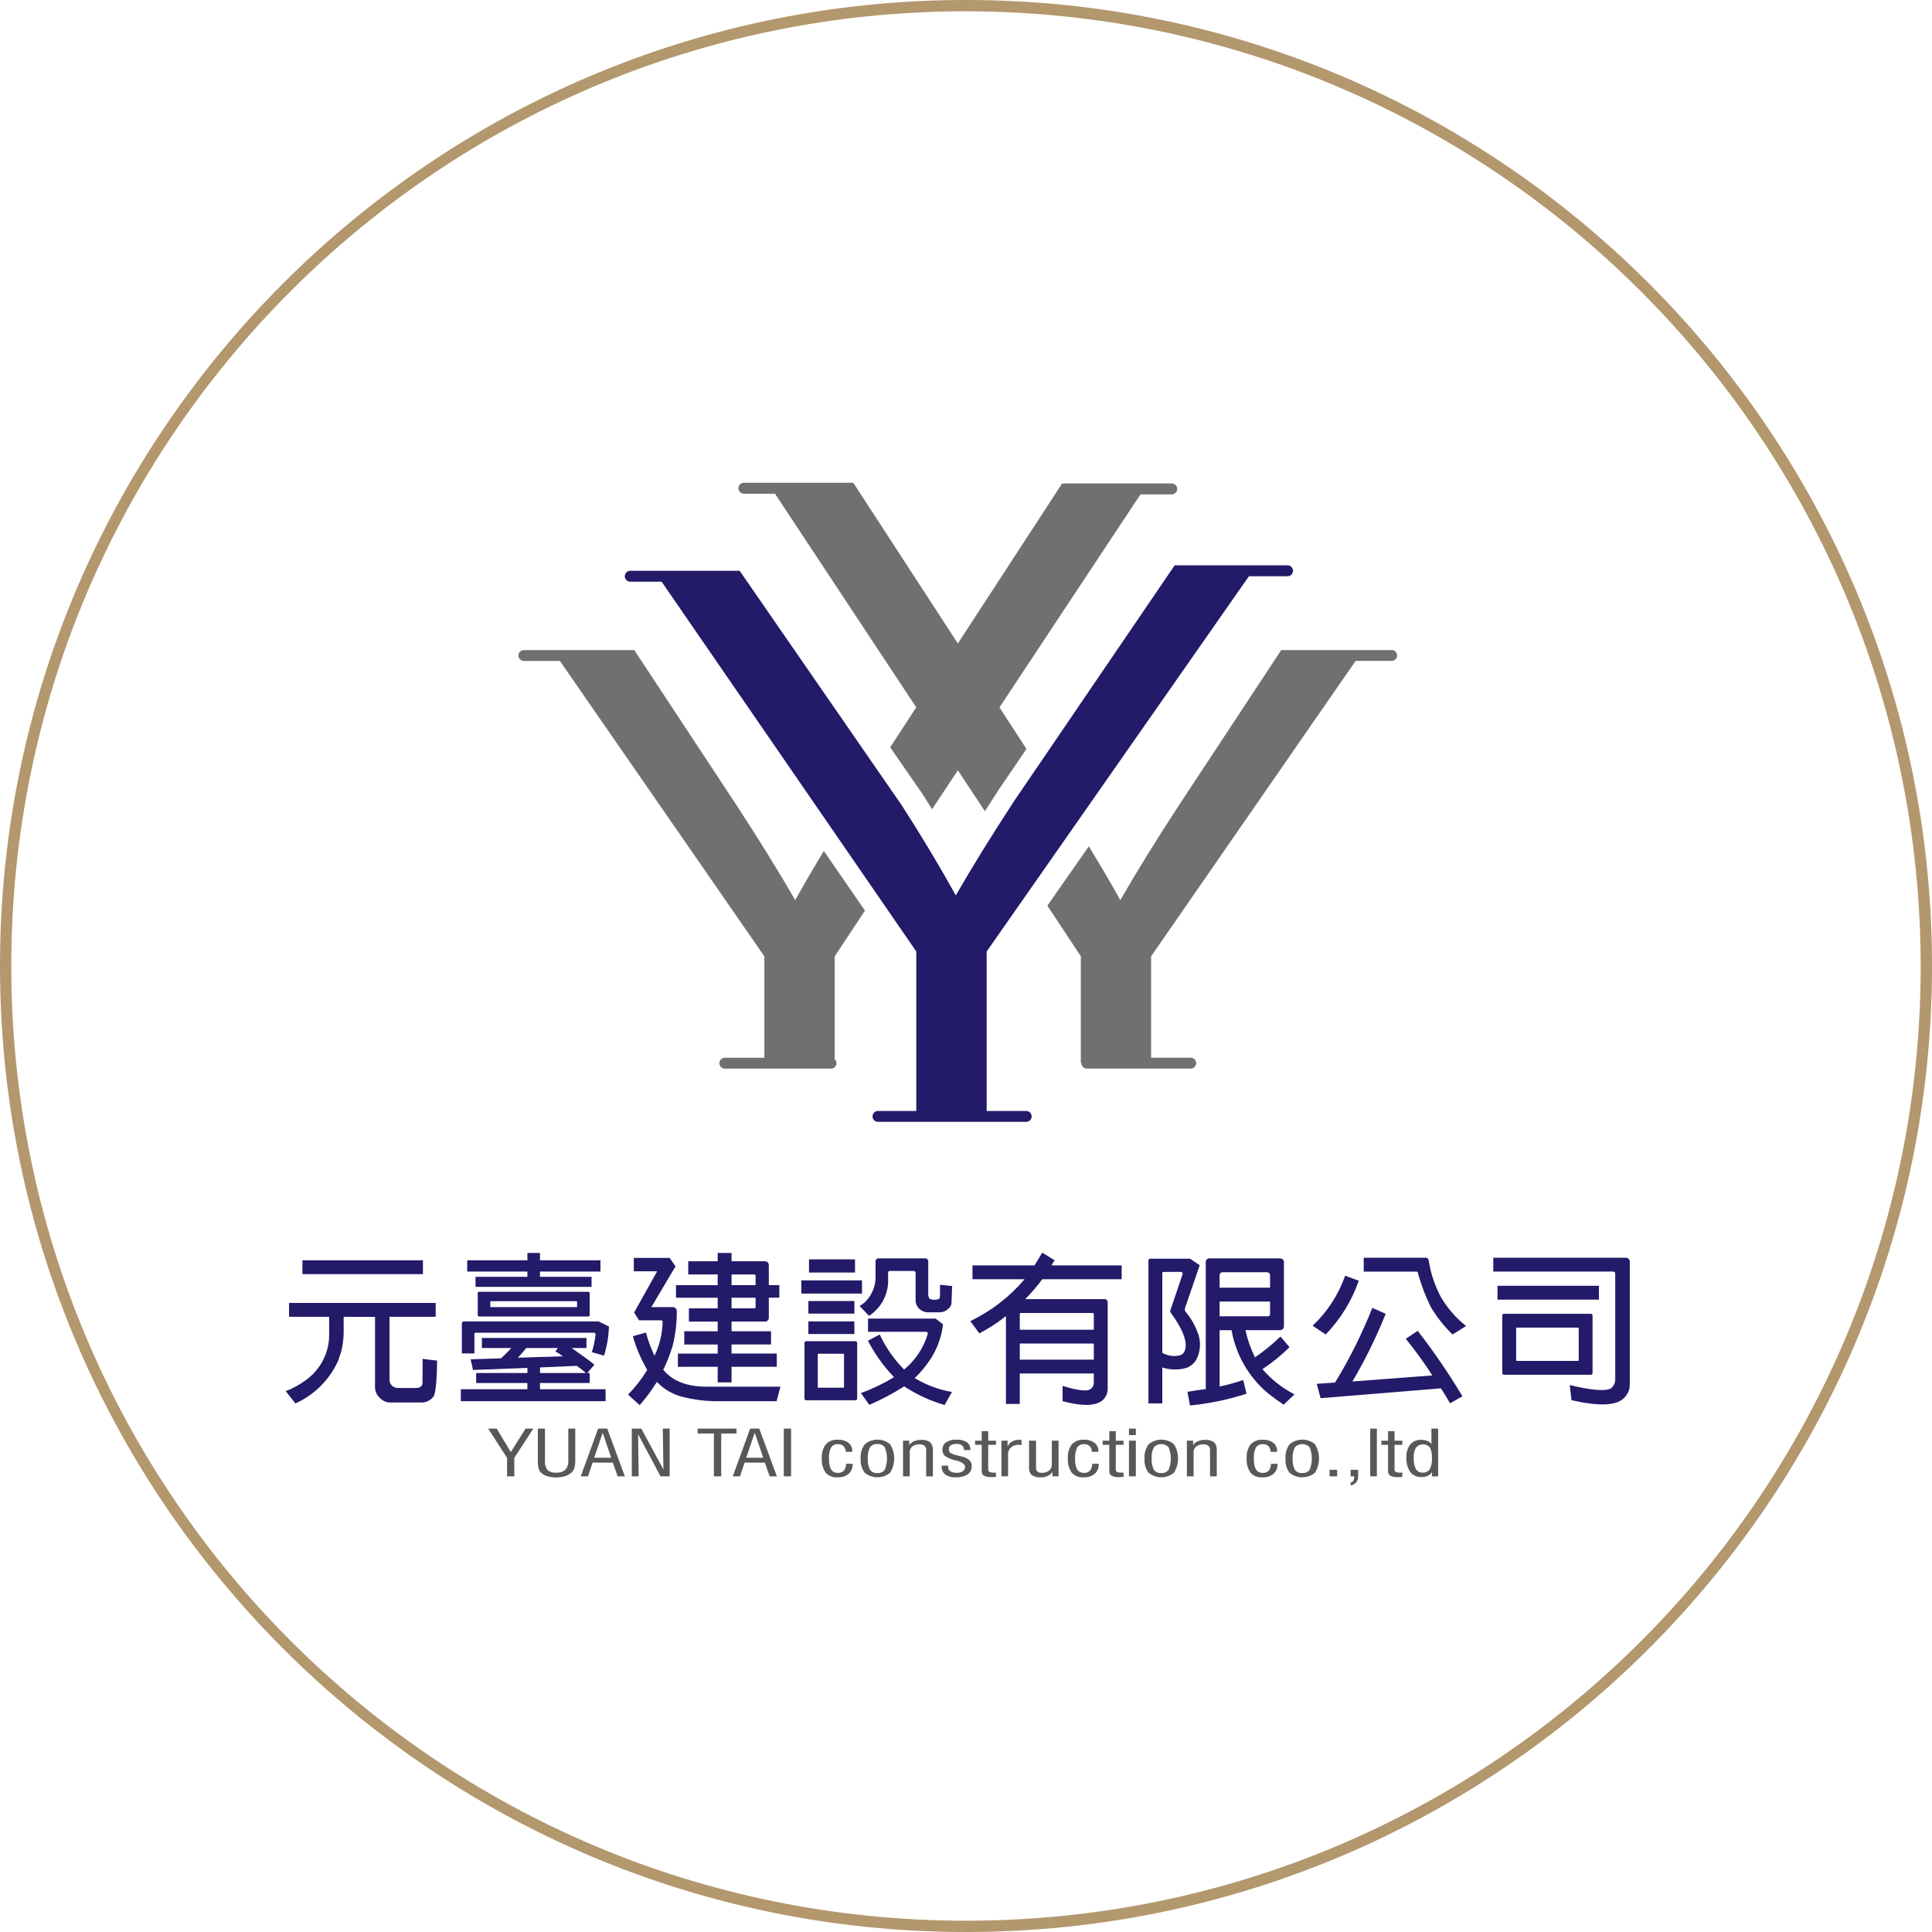
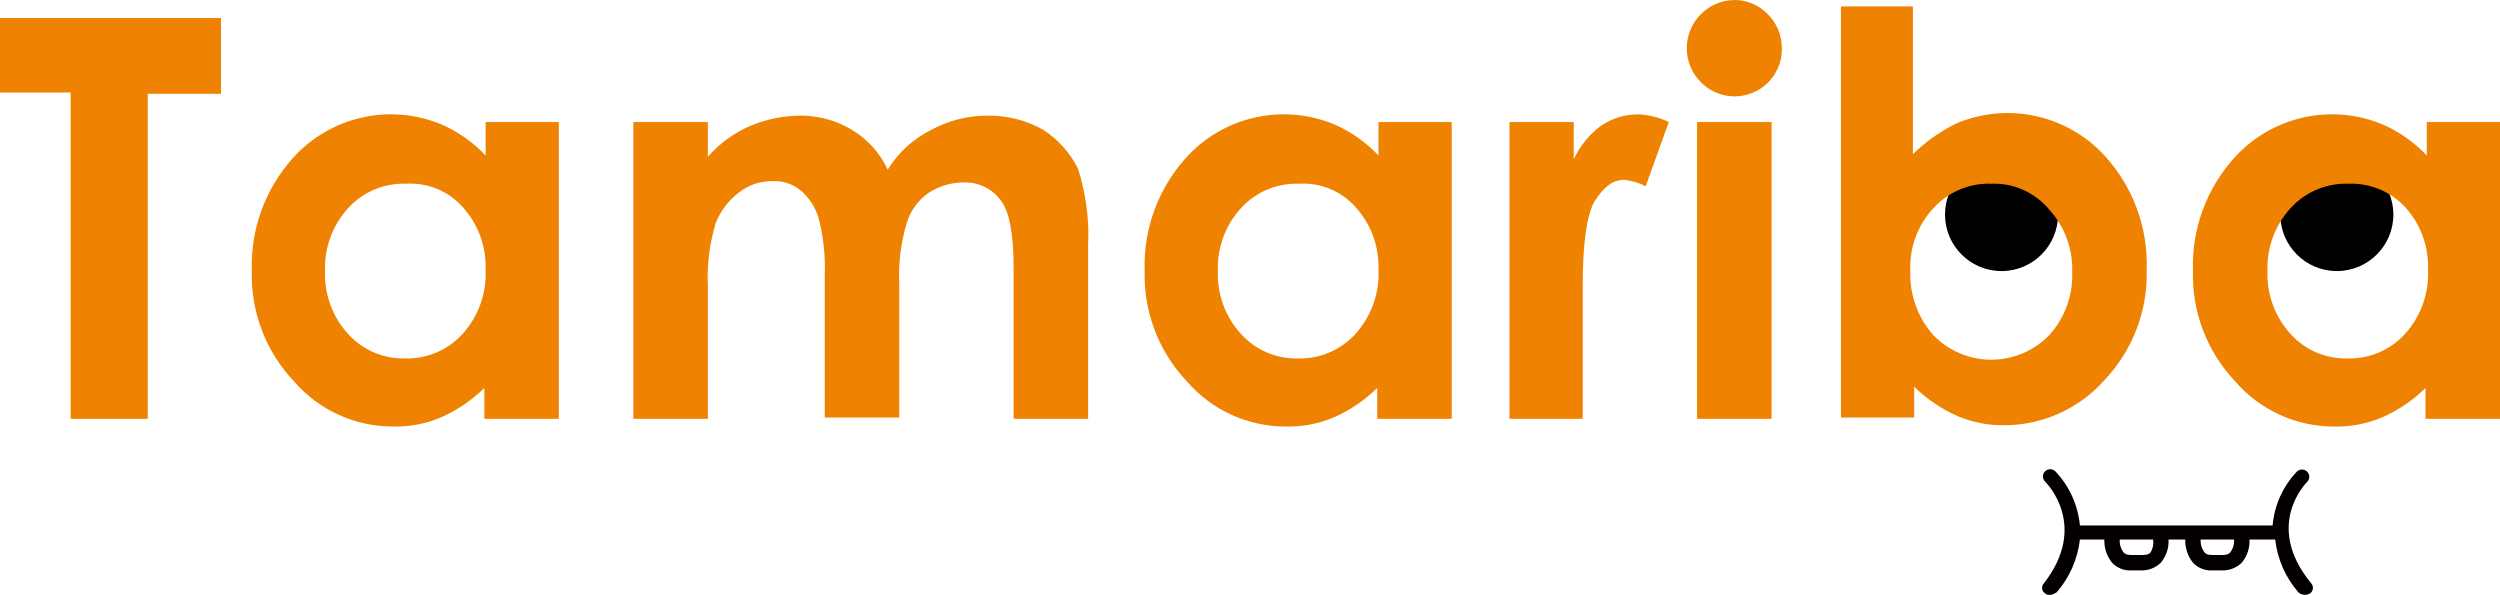
- <svg xmlns="http://www.w3.org/2000/svg" width="261.598" height="261.599" viewBox="0 0 261.598 261.599">
-   <g id="logo" transform="translate(-387.735 -57.084)">
-     <path id="Path_5493" data-name="Path 5493" d="M518.534,7199.633c-72.122,0-130.8-58.677-130.8-130.8s58.677-130.8,130.8-130.8,130.8,58.677,130.8,130.8S590.656,7199.633,518.534,7199.633Zm0-260.07a129.271,129.271,0,1,0,129.27,129.27A129.416,129.416,0,0,0,518.534,6939.563Z" transform="translate(0 -6880.95)" fill="#b3976d" />
-     <g id="Group_366" data-name="Group 366" transform="translate(0 -6880.95)">
-       <g id="Group_164" data-name="Group 164">
-         <path id="Path_1725" data-name="Path 1725" d="M488.46,7004.882h4.212l19.124,28.929-3.526,5.411,4.362,6.314c.446.69.871,1.38,1.307,2.07l3.491-5.274,3.662,5.54c.611-.955,1.211-1.9,1.858-2.893l.034-.045,3.739-5.49-3.659-5.624,19.095-28.847h4.207a.74.74,0,1,0,0-1.479H531.551l-14.12,21.669-14.156-21.757H488.46a.738.738,0,1,0,0,1.476Z" fill="#717071" />
-         <path id="Path_1726" data-name="Path 1726" d="M576.169,7026.057h-14.95L547.283,7047.2q-4.614,7.065-7.853,12.711c-1.349-2.426-2.785-4.853-4.264-7.281l-5.616,8.034,4.533,6.857v14.465h.069a.735.735,0,0,0,.741.736h14.069a.736.736,0,1,0,0-1.472H543.6v-13.729l27.691-40h4.876a.735.735,0,1,0,0-1.471Z" fill="#717071" />
-         <path id="Path_1727" data-name="Path 1727" d="M504.85,7061.336l-5.564-8.079c-1.343,2.22-2.644,4.439-3.878,6.657q-3.244-5.64-7.852-12.711l-13.937-21.146H458.672a.735.735,0,1,0,0,1.471h4.873l27.688,40v13.729h-5.355a.736.736,0,1,0,0,1.472h14.383a.735.735,0,0,0,.739-.736.727.727,0,0,0-.245-.54v-13.925Z" fill="#717071" />
-         <path id="Path_1728" data-name="Path 1728" d="M526.685,7088.463h-5.352v-21.591l35.512-50.814H562.1a.739.739,0,0,0,0-1.477H546.788l-21.778,31.978q-4.616,7.071-7.855,12.711-3.381-6.087-7.309-12.174l-21.958-31.773H473.074a.739.739,0,1,0,0,1.478h4.249l34.482,50.071v21.591h-5.187a.738.738,0,1,0,0,1.476h20.067a.738.738,0,1,0,0-1.476Z" fill="#231a69" />
-       </g>
-       <g id="Group_165" data-name="Group 165">
-         <path id="Path_1729" data-name="Path 1729" d="M456.393,7137.935v-2.5l-2.552-3.962h1.15l1.907,3.182,2-3.182h1.049l-2.574,3.962v2.5Z" fill="#595757" />
-         <path id="Path_1730" data-name="Path 1730" d="M460.561,7131.472h.964v4.348a1.8,1.8,0,0,0,.345,1.261,1.6,1.6,0,0,0,1.175.355,1.714,1.714,0,0,0,1.24-.39,1.657,1.657,0,0,0,.4-1.226v-4.348h.942v4.218a3.774,3.774,0,0,1-.123,1.156,1.477,1.477,0,0,1-.416.6,2.327,2.327,0,0,1-.872.475,4.361,4.361,0,0,1-2.4-.012,2.044,2.044,0,0,1-.853-.5,1.237,1.237,0,0,1-.311-.56,5.08,5.08,0,0,1-.092-1.161Z" fill="#595757" />
-         <path id="Path_1731" data-name="Path 1731" d="M466.371,7137.935l2.356-6.463h1.228l2.39,6.463h-.976l-.656-1.863h-2.737l-.629,1.863Zm1.823-2.518h2.3l-1.15-3.386Z" fill="#595757" />
-         <path id="Path_1732" data-name="Path 1732" d="M473.281,7137.935v-6.463h1.29l2.995,5.544-.089-5.544h.931v6.463h-1.235l-3.039-5.707.078,5.707Z" fill="#595757" />
-         <path id="Path_1733" data-name="Path 1733" d="M484.4,7137.935v-5.8h-2.2v-.663h5.261v.663h-2.07v5.8Z" fill="#595757" />
-         <path id="Path_1734" data-name="Path 1734" d="M486.955,7137.935l2.356-6.463h1.228l2.39,6.463h-.976l-.657-1.863h-2.737l-.628,1.863Zm1.823-2.518h2.3l-1.15-3.386Z" fill="#595757" />
-         <path id="Path_1735" data-name="Path 1735" d="M493.865,7137.935v-6.463h.987v6.463Z" fill="#595757" />
-         <path id="Path_1736" data-name="Path 1736" d="M502.3,7136.235l.887,0a1.719,1.719,0,0,1-.539,1.356,2.211,2.211,0,0,1-1.519.478,1.946,1.946,0,0,1-1.6-.633,3.049,3.049,0,0,1-.518-1.948,2.828,2.828,0,0,1,.538-1.886,2.039,2.039,0,0,1,1.632-.623,2.244,2.244,0,0,1,1.428.413,1.355,1.355,0,0,1,.524,1.127v.1h-.88a1.144,1.144,0,0,0-.292-.773,1.009,1.009,0,0,0-.746-.264,1.038,1.038,0,0,0-.945.439,2.886,2.886,0,0,0-.283,1.492,2.925,2.925,0,0,0,.286,1.509,1.049,1.049,0,0,0,.953.442.979.979,0,0,0,.78-.315A1.406,1.406,0,0,0,502.3,7136.235Z" fill="#595757" />
-         <path id="Path_1737" data-name="Path 1737" d="M504.274,7135.522a2.842,2.842,0,0,1,.559-1.929,2.665,2.665,0,0,1,3.427-.006,3.663,3.663,0,0,1,0,3.864,2.728,2.728,0,0,1-3.443,0A2.856,2.856,0,0,1,504.274,7135.522Zm.965,0a2.864,2.864,0,0,0,.3,1.526,1.12,1.12,0,0,0,1,.442,1.106,1.106,0,0,0,1-.451,3.986,3.986,0,0,0,0-3.034,1.114,1.114,0,0,0-1-.442,1.126,1.126,0,0,0-1,.438A2.824,2.824,0,0,0,505.239,7135.522Z" fill="#595757" />
-         <path id="Path_1738" data-name="Path 1738" d="M510.007,7137.935v-4.83h.846v.6a1.461,1.461,0,0,1,.64-.529,2.448,2.448,0,0,1,.982-.176,1.814,1.814,0,0,1,1.214.323,1.436,1.436,0,0,1,.362,1.112v3.5h-.909v-3.55a.736.736,0,0,0-.224-.588,1.034,1.034,0,0,0-.684-.193,1.5,1.5,0,0,0-.963.286.937.937,0,0,0-.356.772v3.273Z" fill="#595757" />
-         <path id="Path_1739" data-name="Path 1739" d="M515.234,7136.483h.9a.071.071,0,0,1-.005.025.894.894,0,0,0-.017.139.682.682,0,0,0,.3.6,1.545,1.545,0,0,0,.873.206,1.414,1.414,0,0,0,.821-.21.663.663,0,0,0,.3-.571q0-.571-1.172-.873l-.017,0a4.237,4.237,0,0,1-1.526-.609,1.1,1.1,0,0,1-.347-.877,1.146,1.146,0,0,1,.5-.988,2.344,2.344,0,0,1,1.383-.355,2.446,2.446,0,0,1,1.419.34,1.156,1.156,0,0,1,.477,1v.068h-.859a.863.863,0,0,0-.263-.636,1.121,1.121,0,0,0-.735-.2,1.389,1.389,0,0,0-.794.187.637.637,0,0,0-.266.556.608.608,0,0,0,.07.294.545.545,0,0,0,.205.21,3.649,3.649,0,0,0,.981.336c.262.061.464.113.606.154a2.157,2.157,0,0,1,.954.49,1.08,1.08,0,0,1,.286.782,1.29,1.29,0,0,1-.558,1.121,2.731,2.731,0,0,1-1.59.394,2.318,2.318,0,0,1-1.434-.375,1.315,1.315,0,0,1-.485-1.106Z" fill="#595757" />
-         <path id="Path_1740" data-name="Path 1740" d="M521.539,7136.937a.44.44,0,0,0,.146.4,1.558,1.558,0,0,0,.7.094c.049,0,.089,0,.121,0s.059,0,.081-.006l.006.592-.225.008c-.232.009-.379.013-.442.013a1.868,1.868,0,0,1-.952-.191.633.633,0,0,1-.311-.577v-3.6h-.9v-.558h.9v-1.289h.881v1.289h1.049v.558h-1.049Z" fill="#595757" />
-         <path id="Path_1741" data-name="Path 1741" d="M523.333,7137.935v-4.83h.836v.789a1.483,1.483,0,0,1,.592-.663,1.707,1.707,0,0,1,.906-.24c.1,0,.178,0,.232,0s.106.007.155.012v.722a.749.749,0,0,0-.16-.044,1.123,1.123,0,0,0-.194-.015,1.575,1.575,0,0,0-1.082.344,1.22,1.22,0,0,0-.387.961v2.959Z" fill="#595757" />
-         <path id="Path_1742" data-name="Path 1742" d="M530.232,7137.935v-.629a1.272,1.272,0,0,1-.609.562,2.321,2.321,0,0,1-1,.2,1.872,1.872,0,0,1-1.177-.3,1.141,1.141,0,0,1-.371-.948V7133.1h.943v3.731a.561.561,0,0,0,.2.461.846.846,0,0,0,.558.164,1.549,1.549,0,0,0,1.015-.3,1.042,1.042,0,0,0,.365-.848V7133.1h.913v4.83Z" fill="#595757" />
-         <path id="Path_1743" data-name="Path 1743" d="M535.622,7136.235l.886,0a1.718,1.718,0,0,1-.538,1.356,2.213,2.213,0,0,1-1.52.478,1.944,1.944,0,0,1-1.6-.633,3.042,3.042,0,0,1-.518-1.948,2.822,2.822,0,0,1,.538-1.886,2.039,2.039,0,0,1,1.632-.623,2.239,2.239,0,0,1,1.427.413,1.356,1.356,0,0,1,.525,1.127v.1h-.881a1.144,1.144,0,0,0-.291-.773,1.011,1.011,0,0,0-.747-.264,1.036,1.036,0,0,0-.944.439,2.876,2.876,0,0,0-.283,1.492,2.925,2.925,0,0,0,.286,1.509,1.049,1.049,0,0,0,.953.442.982.982,0,0,0,.78-.315A1.406,1.406,0,0,0,535.622,7136.235Z" fill="#595757" />
-         <path id="Path_1744" data-name="Path 1744" d="M538.813,7136.937a.443.443,0,0,0,.146.4,1.564,1.564,0,0,0,.7.094c.048,0,.089,0,.12,0s.059,0,.082-.006l.006.592-.225.008c-.232.009-.38.013-.443.013a1.863,1.863,0,0,1-.951-.191.631.631,0,0,1-.311-.577v-3.6h-.9v-.558h.9v-1.289h.88v1.289h1.05v.558h-1.05Z" fill="#595757" />
-         <path id="Path_1745" data-name="Path 1745" d="M540.6,7132.349v-.877h.931v.877Zm0,5.586v-4.83h.931v4.83Z" fill="#595757" />
-         <path id="Path_1746" data-name="Path 1746" d="M542.711,7135.522a2.842,2.842,0,0,1,.558-1.929,2.665,2.665,0,0,1,3.427-.006,3.66,3.66,0,0,1,0,3.864,2.729,2.729,0,0,1-3.444,0A2.857,2.857,0,0,1,542.711,7135.522Zm.965,0a2.875,2.875,0,0,0,.3,1.526,1.12,1.12,0,0,0,1,.442,1.106,1.106,0,0,0,.995-.451,3.986,3.986,0,0,0,0-3.034,1.352,1.352,0,0,0-2,0A2.815,2.815,0,0,0,543.676,7135.522Z" fill="#595757" />
-         <path id="Path_1747" data-name="Path 1747" d="M548.443,7137.935v-4.83h.847v.6a1.45,1.45,0,0,1,.64-.529,2.443,2.443,0,0,1,.981-.176,1.819,1.819,0,0,1,1.215.323,1.439,1.439,0,0,1,.361,1.112v3.5h-.909v-3.55a.736.736,0,0,0-.224-.588,1.032,1.032,0,0,0-.684-.193,1.5,1.5,0,0,0-.962.286.934.934,0,0,0-.356.772v3.273Z" fill="#595757" />
-         <path id="Path_1748" data-name="Path 1748" d="M559.829,7136.235l.886,0a1.718,1.718,0,0,1-.538,1.356,2.214,2.214,0,0,1-1.52.478,1.944,1.944,0,0,1-1.6-.633,3.043,3.043,0,0,1-.519-1.948,2.822,2.822,0,0,1,.539-1.886,2.038,2.038,0,0,1,1.631-.623,2.242,2.242,0,0,1,1.428.413,1.356,1.356,0,0,1,.525,1.127v.1h-.881a1.144,1.144,0,0,0-.292-.773,1.007,1.007,0,0,0-.746-.264,1.038,1.038,0,0,0-.945.439,2.886,2.886,0,0,0-.283,1.492,2.925,2.925,0,0,0,.286,1.509,1.052,1.052,0,0,0,.954.442.982.982,0,0,0,.78-.315A1.406,1.406,0,0,0,559.829,7136.235Z" fill="#595757" />
-         <path id="Path_1749" data-name="Path 1749" d="M561.8,7135.522a2.842,2.842,0,0,1,.558-1.929,2.665,2.665,0,0,1,3.427-.006,3.66,3.66,0,0,1,0,3.864,2.729,2.729,0,0,1-3.444,0A2.857,2.857,0,0,1,561.8,7135.522Zm.965,0a2.875,2.875,0,0,0,.3,1.526,1.12,1.12,0,0,0,1,.442,1.106,1.106,0,0,0,1-.451,3.986,3.986,0,0,0,0-3.034,1.352,1.352,0,0,0-2,0A2.815,2.815,0,0,0,562.768,7135.522Z" fill="#595757" />
-         <path id="Path_1750" data-name="Path 1750" d="M567.765,7137.935v-.885h1.021v.885Z" fill="#595757" />
-         <path id="Path_1751" data-name="Path 1751" d="M570.614,7139.173v-.4a.482.482,0,0,0,.356-.24,1.043,1.043,0,0,0,.127-.554v-.042h-.483v-.885h1.021v.885a1.231,1.231,0,0,1-.275.818A1.212,1.212,0,0,1,570.614,7139.173Z" fill="#595757" />
-         <path id="Path_1752" data-name="Path 1752" d="M573.268,7137.935v-6.463h.9v6.463Z" fill="#595757" />
-         <path id="Path_1753" data-name="Path 1753" d="M576.56,7136.937a.443.443,0,0,0,.146.4,1.563,1.563,0,0,0,.7.094c.048,0,.088,0,.12,0s.059,0,.081-.006l.006.592-.225.008c-.231.009-.379.013-.442.013a1.868,1.868,0,0,1-.952-.191.633.633,0,0,1-.311-.577v-3.6h-.9v-.558h.9v-1.289h.881v1.289h1.049v.558H576.56Z" fill="#595757" />
-         <path id="Path_1754" data-name="Path 1754" d="M582.466,7137.935h-.847v-.608a.977.977,0,0,1-.505.512,1.971,1.971,0,0,1-.9.193,1.8,1.8,0,0,1-1.523-.682,3.213,3.213,0,0,1-.524-1.983,2.633,2.633,0,0,1,.527-1.752,1.82,1.82,0,0,1,1.47-.624,2.219,2.219,0,0,1,.9.172.847.847,0,0,1,.491.441v-2.132h.908Zm-.847-2.451a2.813,2.813,0,0,0-.277-1.473,1.241,1.241,0,0,0-1.882.034,2.52,2.52,0,0,0-.3,1.389,3.024,3.024,0,0,0,.289,1.521,1,1,0,0,0,.917.472,1.067,1.067,0,0,0,.962-.445A2.833,2.833,0,0,0,581.619,7135.484Z" fill="#595757" />
-       </g>
-       <g id="Group_166" data-name="Group 166">
-         <path id="Path_1755" data-name="Path 1755" d="M434.268,7116.336v2.241a11.519,11.519,0,0,1-.366,2.587c-.129.345-.245.689-.345,1.034a11.557,11.557,0,0,1-5.82,5.865l-1.316-1.661a11.29,11.29,0,0,0,2.652-1.444,7.538,7.538,0,0,0,3.233-6.381v-2.241h-5.432v-1.876h19.855v1.876h-6.252v8.515a1.083,1.083,0,0,0,.324.8,1.179,1.179,0,0,0,.775.323h2.587a.937.937,0,0,0,.582-.216.579.579,0,0,0,.194-.517q.023-.927.022-3.212l1.962.238q-.066,4.375-.518,4.893a2.033,2.033,0,0,1-1.4.776h-4.527a2.055,2.055,0,0,1-1.38-.69,1.9,1.9,0,0,1-.582-1.294v-9.613ZM445,7108.683v1.874H428.685v-1.874Z" fill="#231a69" />
-         <path id="Path_1756" data-name="Path 1756" d="M459.15,7125.3h-6.941v-1.357h6.941v-.691l-7.372.281q-.129-.669-.324-1.444l4.118-.13q.732-.667,1.4-1.4h-3.988V7119.2h14.163v1.358h-2.005q2.307,1.617,3.083,2.263l-.971,1.122h.324v1.357h-6.725v.842h8.88v1.617h-19.6v-1.617h9.011Zm-8.881-8.04c.013-.2.114-.3.3-.3h18.216l1.4.69a14.2,14.2,0,0,1-.668,3.945l-1.639-.474a12.518,12.518,0,0,0,.5-2.394q0-.236-.216-.236H452.123a.134.134,0,0,0-.152.151v2.652h-1.7Zm8.881-7.05H451v-1.529h8.149v-.992h1.7v.992h8.191v1.529h-8.191v.712h6.984v1.358H452.123v-1.358h7.027Zm8.213,6.08H452.618c-.13,0-.194-.072-.194-.216v-2.932a.171.171,0,0,1,.194-.194h14.745c.143,0,.216.065.216.194v2.932A.191.191,0,0,1,467.363,7116.292Zm-13.192-2.07c-.044,0-.059.022-.044.066v.646a.06.06,0,0,0,.044.086h11.641a.085.085,0,0,0,.064-.086v-.646a.058.058,0,0,0-.064-.066Zm9.1,6.338H459q-.474.584-1.143,1.315l6.1-.194q-.734-.518-1.014-.668Zm-2.413,3.385h6.229q-.582-.494-1.251-.97l-4.978.215Z" fill="#231a69" />
-         <path id="Path_1757" data-name="Path 1757" d="M477.456,7117.068c-.015-.173-.05-.259-.108-.259h-3.083l-.669-1.056,3.084-5.519c.014-.057.014-.079,0-.064h-3.126v-1.811h4.85l.8,1.142-3.276,5.519h2.8q.646,0,.646.6a18.683,18.683,0,0,1-.56,4.635,21.833,21.833,0,0,1-1.272,3.256q1.941,2.349,6.1,2.285h9.767l-.519,1.962h-8.536a18.778,18.778,0,0,1-4.117-.561,7.226,7.226,0,0,1-3.557-2.048,24.011,24.011,0,0,1-2.329,3.148l-1.573-1.423a19.474,19.474,0,0,0,2.608-3.363.458.458,0,0,1-.129-.194,19.292,19.292,0,0,1-1.833-4.355l1.769-.5a18.93,18.93,0,0,0,1.163,3.148A11.014,11.014,0,0,0,477.456,7117.068Zm2.069,6.036v-1.79h5.389v-1.228h-4.527v-1.79h4.527v-1.314h-3.9v-1.79h3.9v-1.443h-5.647v-1.7h5.647V7110.6h-3.988v-1.79h3.988v-1.12h1.876v1.12h4.463q.581.023.581.561v2.673h1.423v1.7h-1.423v2.651a.514.514,0,0,1-.581.582H486.79v1.314h5.346v1.79H486.79v1.228h6.122v1.79H486.79v2.113h-1.876V7123.1Zm7.265-11.059h3.255v-1.294a.158.158,0,0,0-.173-.15H486.79Zm0,3.147h3.082c.116-.014.173-.071.173-.172v-1.271H486.79Z" fill="#231a69" />
-         <path id="Path_1758" data-name="Path 1758" d="M504.45,7111.4v1.79h-8.214v-1.79Zm-.9,16.233H496.9c-.158,0-.238-.086-.238-.259v-7.5c.015-.159.094-.238.238-.238h6.64c.172.015.258.094.258.238v7.5A.228.228,0,0,1,503.545,7127.631Zm-.129-13.431v1.7h-6.23v-1.7Zm0,2.76v1.7h-6.23v-1.7Zm.086-8.407v1.789h-6.23v-1.789Zm-4.981,12.783c-.057,0-.078.022-.064.065v4.44c-.014.044.007.073.064.088h3.407c.058-.015.086-.044.086-.088v-4.44c0-.043-.028-.065-.086-.065Zm9.464-10.972v.818a5.692,5.692,0,0,1-2.587,5.024l-1.271-1.337.624-.431a4.778,4.778,0,0,0,1.531-3.837v-1.811a.44.44,0,0,1,.108-.259.353.353,0,0,1,.259-.108h6.381a.352.352,0,0,1,.258.086.559.559,0,0,1,.13.281v4.42a1.188,1.188,0,0,0,.129.6c.087.129.309.2.669.215h.172a1.213,1.213,0,0,0,.495-.129c.088-.043.13-.244.13-.6V7112l1.639.172q-.066,1.854-.087,2.307a1.082,1.082,0,0,1-.388.733,1.76,1.76,0,0,1-1.164.517H513.44a1.788,1.788,0,0,1-1.23-.473,1.6,1.6,0,0,1-.5-1.23v-3.643a.252.252,0,0,0-.281-.259h-3.212Q507.985,7110.149,507.985,7110.364Zm-2.543,17.892-1.142-1.595a25.218,25.218,0,0,0,4.483-2.156,21.418,21.418,0,0,1-3.535-4.936l1.6-.842a16.756,16.756,0,0,0,3.3,4.743,9.859,9.859,0,0,0,3.213-4.85.258.258,0,0,0-.087-.216.855.855,0,0,0-.431-.042H505.27v-1.79h9.14l1.012.776a10.816,10.816,0,0,1-1.595,4.549,14.529,14.529,0,0,1-2.241,2.738,14.8,14.8,0,0,0,5.044,1.875l-.992,1.768a20.712,20.712,0,0,1-5.475-2.523A33.759,33.759,0,0,1,505.442,7128.256Z" fill="#231a69" />
-         <path id="Path_1759" data-name="Path 1759" d="M525.817,7128.127h-1.876v-11.879a4.042,4.042,0,0,0-.517.389,23.241,23.241,0,0,1-3.082,1.94l-1.23-1.66a22.213,22.213,0,0,0,7.352-5.669h-7.05v-1.876H527.8q.516-.8,1.056-1.725l1.681,1.036q-.237.344-.431.689h9.506v1.876H528.857a23.553,23.553,0,0,1-2.307,2.694h10.692a.42.42,0,0,1,.475.474v11.62a2.055,2.055,0,0,1-.884,1.746q-1.467.969-5.217-.021v-2.07q3.081.927,3.73.453a.986.986,0,0,0,.495-.862v-1.273H525.817Zm10.024-10.046v-2.113a.158.158,0,0,0-.172-.151h-9.7a.134.134,0,0,0-.151.151v2.113Zm0,4.053v-2.177H525.817v2.177Z" fill="#231a69" />
-         <path id="Path_1760" data-name="Path 1760" d="M545.115,7128.063h-1.876v-19.338a.229.229,0,0,1,.259-.258h5.368l1.315.883-1.94,5.648q-.173.432.022.647a9.357,9.357,0,0,1,1.617,2.759,4.4,4.4,0,0,1-.173,3.752,2.635,2.635,0,0,1-1.336,1.1,5.6,5.6,0,0,1-3.256-.064Zm.152-17.807a.276.276,0,0,0-.108.043.144.144,0,0,0-.044.108v10.8a3.222,3.222,0,0,0,2.286.366.944.944,0,0,0,.689-.5q.84-1.617-1.875-5.369a.17.17,0,0,1-.044-.128c.015-.044.029-.094.044-.151l1.617-4.765c.1-.287-.008-.423-.324-.409Zm17.741,16.577-1.466,1.4q-1.25-.842-2.155-1.574a14.4,14.4,0,0,1-4.894-8.515h-1.617v7.631a28.717,28.717,0,0,0,3.19-.884l.453,1.854a36.064,36.064,0,0,1-7.653,1.595l-.345-1.854q1.293-.214,2.479-.366v-17.138a.508.508,0,0,1,.561-.561H561q.582.023.582.561v8.558a.534.534,0,0,1-.6.6h-4.613a16.21,16.21,0,0,0,1.293,3.687,26.107,26.107,0,0,0,3.449-2.825l1.228,1.444a24.382,24.382,0,0,1-3.664,2.976A14.254,14.254,0,0,0,563.008,7126.833Zm-3.3-14.443v-1.639c0-.3-.158-.452-.475-.452h-5.906a.4.4,0,0,0-.453.452v1.639Zm-6.834,1.876v2h6.531c.2-.014.3-.114.3-.3v-1.7Z" fill="#231a69" />
-         <path id="Path_1761" data-name="Path 1761" d="M571.72,7111.442a19.905,19.905,0,0,1-4.483,7.285l-1.768-1.185a17.014,17.014,0,0,0,4.4-6.769Zm-5.173,15.908q-.238-.883-.518-1.94l2.479-.172a67.013,67.013,0,0,0,5.045-10.11l1.81.8a67.7,67.7,0,0,1-4.505,9.162l10.822-.819a54.067,54.067,0,0,0-3.6-4.958l1.617-1.078a89.81,89.81,0,0,1,6.057,8.86l-1.681.949q-.561-.993-1.229-2.026Zm14.12-19.012a.425.425,0,0,1,.517.345,15.529,15.529,0,0,0,1.617,4.914,14.13,14.13,0,0,0,3.449,3.988l-1.833,1.142a17.579,17.579,0,0,1-2.952-3.729,25.9,25.9,0,0,1-1.7-4.441c-.03-.229-.094-.345-.2-.345h-7.178v-1.874Z" fill="#231a69" />
-         <path id="Path_1762" data-name="Path 1762" d="M607.812,7108.338a.563.563,0,0,1,.6.668v16.4a2.468,2.468,0,0,1-.906,2.028q-1.551,1.422-6.984.193l-.238-2.048q4.549,1.078,5.6.432a1.594,1.594,0,0,0,.561-1.272v-14.228q0-.3-.323-.3h-16.19v-1.874Zm-3.578,3.794v1.875H590.5v-1.875Zm-1.143,12.05H591.408c-.174,0-.26-.094-.26-.281v-7.717a.23.23,0,0,1,.26-.259h11.683c.187,0,.281.087.281.259v7.717A.249.249,0,0,1,603.091,7124.182Zm-9.981-6.381a.077.077,0,0,0-.086.086v4.311c0,.073.029.108.086.108h8.278c.072-.014.108-.05.108-.108v-4.311a.1.1,0,0,0-.108-.086Z" fill="#231a69" />
-       </g>
+ <svg xmlns="http://www.w3.org/2000/svg" width="194.6" height="46.3" viewBox="0 0 194.6 46.3">
+   <g id="logo" transform="translate(-147.1 -28.7)">
+     <circle id="Ellipse_2" data-name="Ellipse 2" cx="4.4" cy="4.4" r="4.4" transform="translate(298.5 41)" />
+     <circle id="Ellipse_3" data-name="Ellipse 3" cx="4.4" cy="4.4" r="4.4" transform="translate(324.6 41)" />
+     <g id="Group_15" data-name="Group 15">
+       <path id="Path_28" data-name="Path 28" d="M147.1,30.1h17.2V36h-5.7V61.3h-6V35.9h-5.5Z" fill="#ef8200" />
+       <path id="Path_29" data-name="Path 29" d="M184.8,38.2h5.8V61.3h-5.8V58.9a11.353,11.353,0,0,1-3.4,2.3,9.04,9.04,0,0,1-3.7.7,10.13,10.13,0,0,1-7.7-3.5,12.008,12.008,0,0,1-3.3-8.6,12.523,12.523,0,0,1,3.2-8.8,10.257,10.257,0,0,1,11.6-2.6,10.617,10.617,0,0,1,3.4,2.4V38.2ZM178.7,43a5.826,5.826,0,0,0-4.5,1.9,6.89,6.89,0,0,0-1.8,4.9,6.89,6.89,0,0,0,1.8,4.9,5.762,5.762,0,0,0,4.4,1.9,5.826,5.826,0,0,0,4.5-1.9,6.971,6.971,0,0,0,1.8-5,6.89,6.89,0,0,0-1.8-4.9A5.446,5.446,0,0,0,178.7,43Z" fill="#ef8200" />
+       <path id="Path_30" data-name="Path 30" d="M196.4,38.2h5.8v2.7a9.308,9.308,0,0,1,3.3-2.4,10.191,10.191,0,0,1,4-.8,7.655,7.655,0,0,1,3.9,1.1,7.073,7.073,0,0,1,2.8,3.1,8.42,8.42,0,0,1,3.4-3.1,9.257,9.257,0,0,1,4.4-1.1,8.583,8.583,0,0,1,4.3,1.1,7.741,7.741,0,0,1,2.7,3,16.8,16.8,0,0,1,.8,6V61.3H226V49.6c0-2.6-.3-4.4-1-5.3a3.424,3.424,0,0,0-2.9-1.4,5.029,5.029,0,0,0-2.7.8,4.381,4.381,0,0,0-1.7,2.3,13.954,13.954,0,0,0-.6,4.8V61.2h-5.8V50.1a15.368,15.368,0,0,0-.5-4.5,4.581,4.581,0,0,0-1.4-2.1,3.232,3.232,0,0,0-2.2-.7,4.109,4.109,0,0,0-2.6.9,5.46,5.46,0,0,0-1.8,2.4,14.621,14.621,0,0,0-.6,4.9V61.3h-5.8V38.2Z" fill="#ef8200" />
+       <path id="Path_31" data-name="Path 31" d="M254.3,38.2h5.8V61.3h-5.8V58.9a11.353,11.353,0,0,1-3.4,2.3,9.04,9.04,0,0,1-3.7.7,10.13,10.13,0,0,1-7.7-3.5,12.008,12.008,0,0,1-3.3-8.6,12.523,12.523,0,0,1,3.2-8.8A10.257,10.257,0,0,1,251,38.4a10.617,10.617,0,0,1,3.4,2.4V38.2ZM248.2,43a5.826,5.826,0,0,0-4.5,1.9,6.89,6.89,0,0,0-1.8,4.9,6.89,6.89,0,0,0,1.8,4.9,5.762,5.762,0,0,0,4.4,1.9,5.826,5.826,0,0,0,4.5-1.9,6.971,6.971,0,0,0,1.8-5,6.89,6.89,0,0,0-1.8-4.9A5.446,5.446,0,0,0,248.2,43Z" fill="#ef8200" />
+       <path id="Path_32" data-name="Path 32" d="M264.6,38.2h5v2.9a6.889,6.889,0,0,1,2.1-2.6,5.21,5.21,0,0,1,2.9-.9,6.026,6.026,0,0,1,2.4.6l-1.8,5a4.506,4.506,0,0,0-1.7-.5c-.9,0-1.6.6-2.3,1.7-.6,1.1-.9,3.3-.9,6.5V61.3h-5.7Z" fill="#ef8200" />
+       <path id="Path_33" data-name="Path 33" d="M282.1,28.7a3.631,3.631,0,0,1,2.6,1.1,3.693,3.693,0,0,1,1.1,2.7,3.677,3.677,0,0,1-6.3,2.6,3.693,3.693,0,0,1-1.1-2.7,3.757,3.757,0,0,1,3.7-3.7Zm-2.9,9.5H285V61.3h-5.8Z" fill="#ef8200" />
+       <path id="Path_34" data-name="Path 34" d="M296,29.3V40.7a13.14,13.14,0,0,1,3.4-2.4A10.257,10.257,0,0,1,311,40.9a12.523,12.523,0,0,1,3.2,8.8,12.008,12.008,0,0,1-3.3,8.6,10.445,10.445,0,0,1-7.7,3.5,9.04,9.04,0,0,1-3.7-.7,11.353,11.353,0,0,1-3.4-2.3v2.4h-5.7v-32H296ZM302.1,43a5.826,5.826,0,0,0-4.5,1.9,6.727,6.727,0,0,0-1.8,4.9,7.138,7.138,0,0,0,1.8,5,6.279,6.279,0,0,0,9,0,6.89,6.89,0,0,0,1.8-4.9,6.89,6.89,0,0,0-1.8-4.9A5.593,5.593,0,0,0,302.1,43Z" fill="#ef8200" />
+       <path id="Path_35" data-name="Path 35" d="M335.9,38.2h5.8V61.3h-5.8V58.9a11.353,11.353,0,0,1-3.4,2.3,9.04,9.04,0,0,1-3.7.7,10.13,10.13,0,0,1-7.7-3.5,12.008,12.008,0,0,1-3.3-8.6A12.523,12.523,0,0,1,321,41a10.257,10.257,0,0,1,11.6-2.6,10.617,10.617,0,0,1,3.4,2.4V38.2Zm-6,4.8a5.826,5.826,0,0,0-4.5,1.9,6.89,6.89,0,0,0-1.8,4.9,6.89,6.89,0,0,0,1.8,4.9,5.762,5.762,0,0,0,4.4,1.9,5.826,5.826,0,0,0,4.5-1.9,6.971,6.971,0,0,0,1.8-5,6.89,6.89,0,0,0-1.8-4.9A5.729,5.729,0,0,0,329.9,43Z" fill="#ef8200" />
    </g>
+     <path id="Path_36" data-name="Path 36" d="M326.7,66.2a.566.566,0,0,0-.8-.8,6.925,6.925,0,0,0-1.9,4.2H309a7.069,7.069,0,0,0-1.9-4.2.566.566,0,1,0-.8.8c.1.1,3.4,3.4-.1,7.9a.521.521,0,0,0,.1.8c.1.1.2.1.4.1s.3-.1.5-.2a7.6,7.6,0,0,0,1.8-4.1h1.9a2.768,2.768,0,0,0,.6,1.8,1.915,1.915,0,0,0,1.5.6h.8a2.107,2.107,0,0,0,1.5-.6,2.61,2.61,0,0,0,.6-1.8h1.3a2.768,2.768,0,0,0,.6,1.8,1.915,1.915,0,0,0,1.5.6h.8a2.107,2.107,0,0,0,1.5-.6,2.61,2.61,0,0,0,.6-1.8h2a7.6,7.6,0,0,0,1.8,4.1.764.764,0,0,0,.5.2.756.756,0,0,0,.4-.1.529.529,0,0,0,.1-.8C323.3,69.6,326.6,66.3,326.7,66.2Zm-12.2,5.5c-.1.1-.2.2-.6.2H313c-.4,0-.5-.1-.6-.2a1.493,1.493,0,0,1-.3-1h2.6A1.5,1.5,0,0,1,314.5,71.7Zm6.2,0c-.1.1-.2.2-.6.2h-.8c-.4,0-.5-.1-.6-.2a1.493,1.493,0,0,1-.3-1H321A1.493,1.493,0,0,1,320.7,71.7Z" fill="#040000" />
  </g>
</svg>
